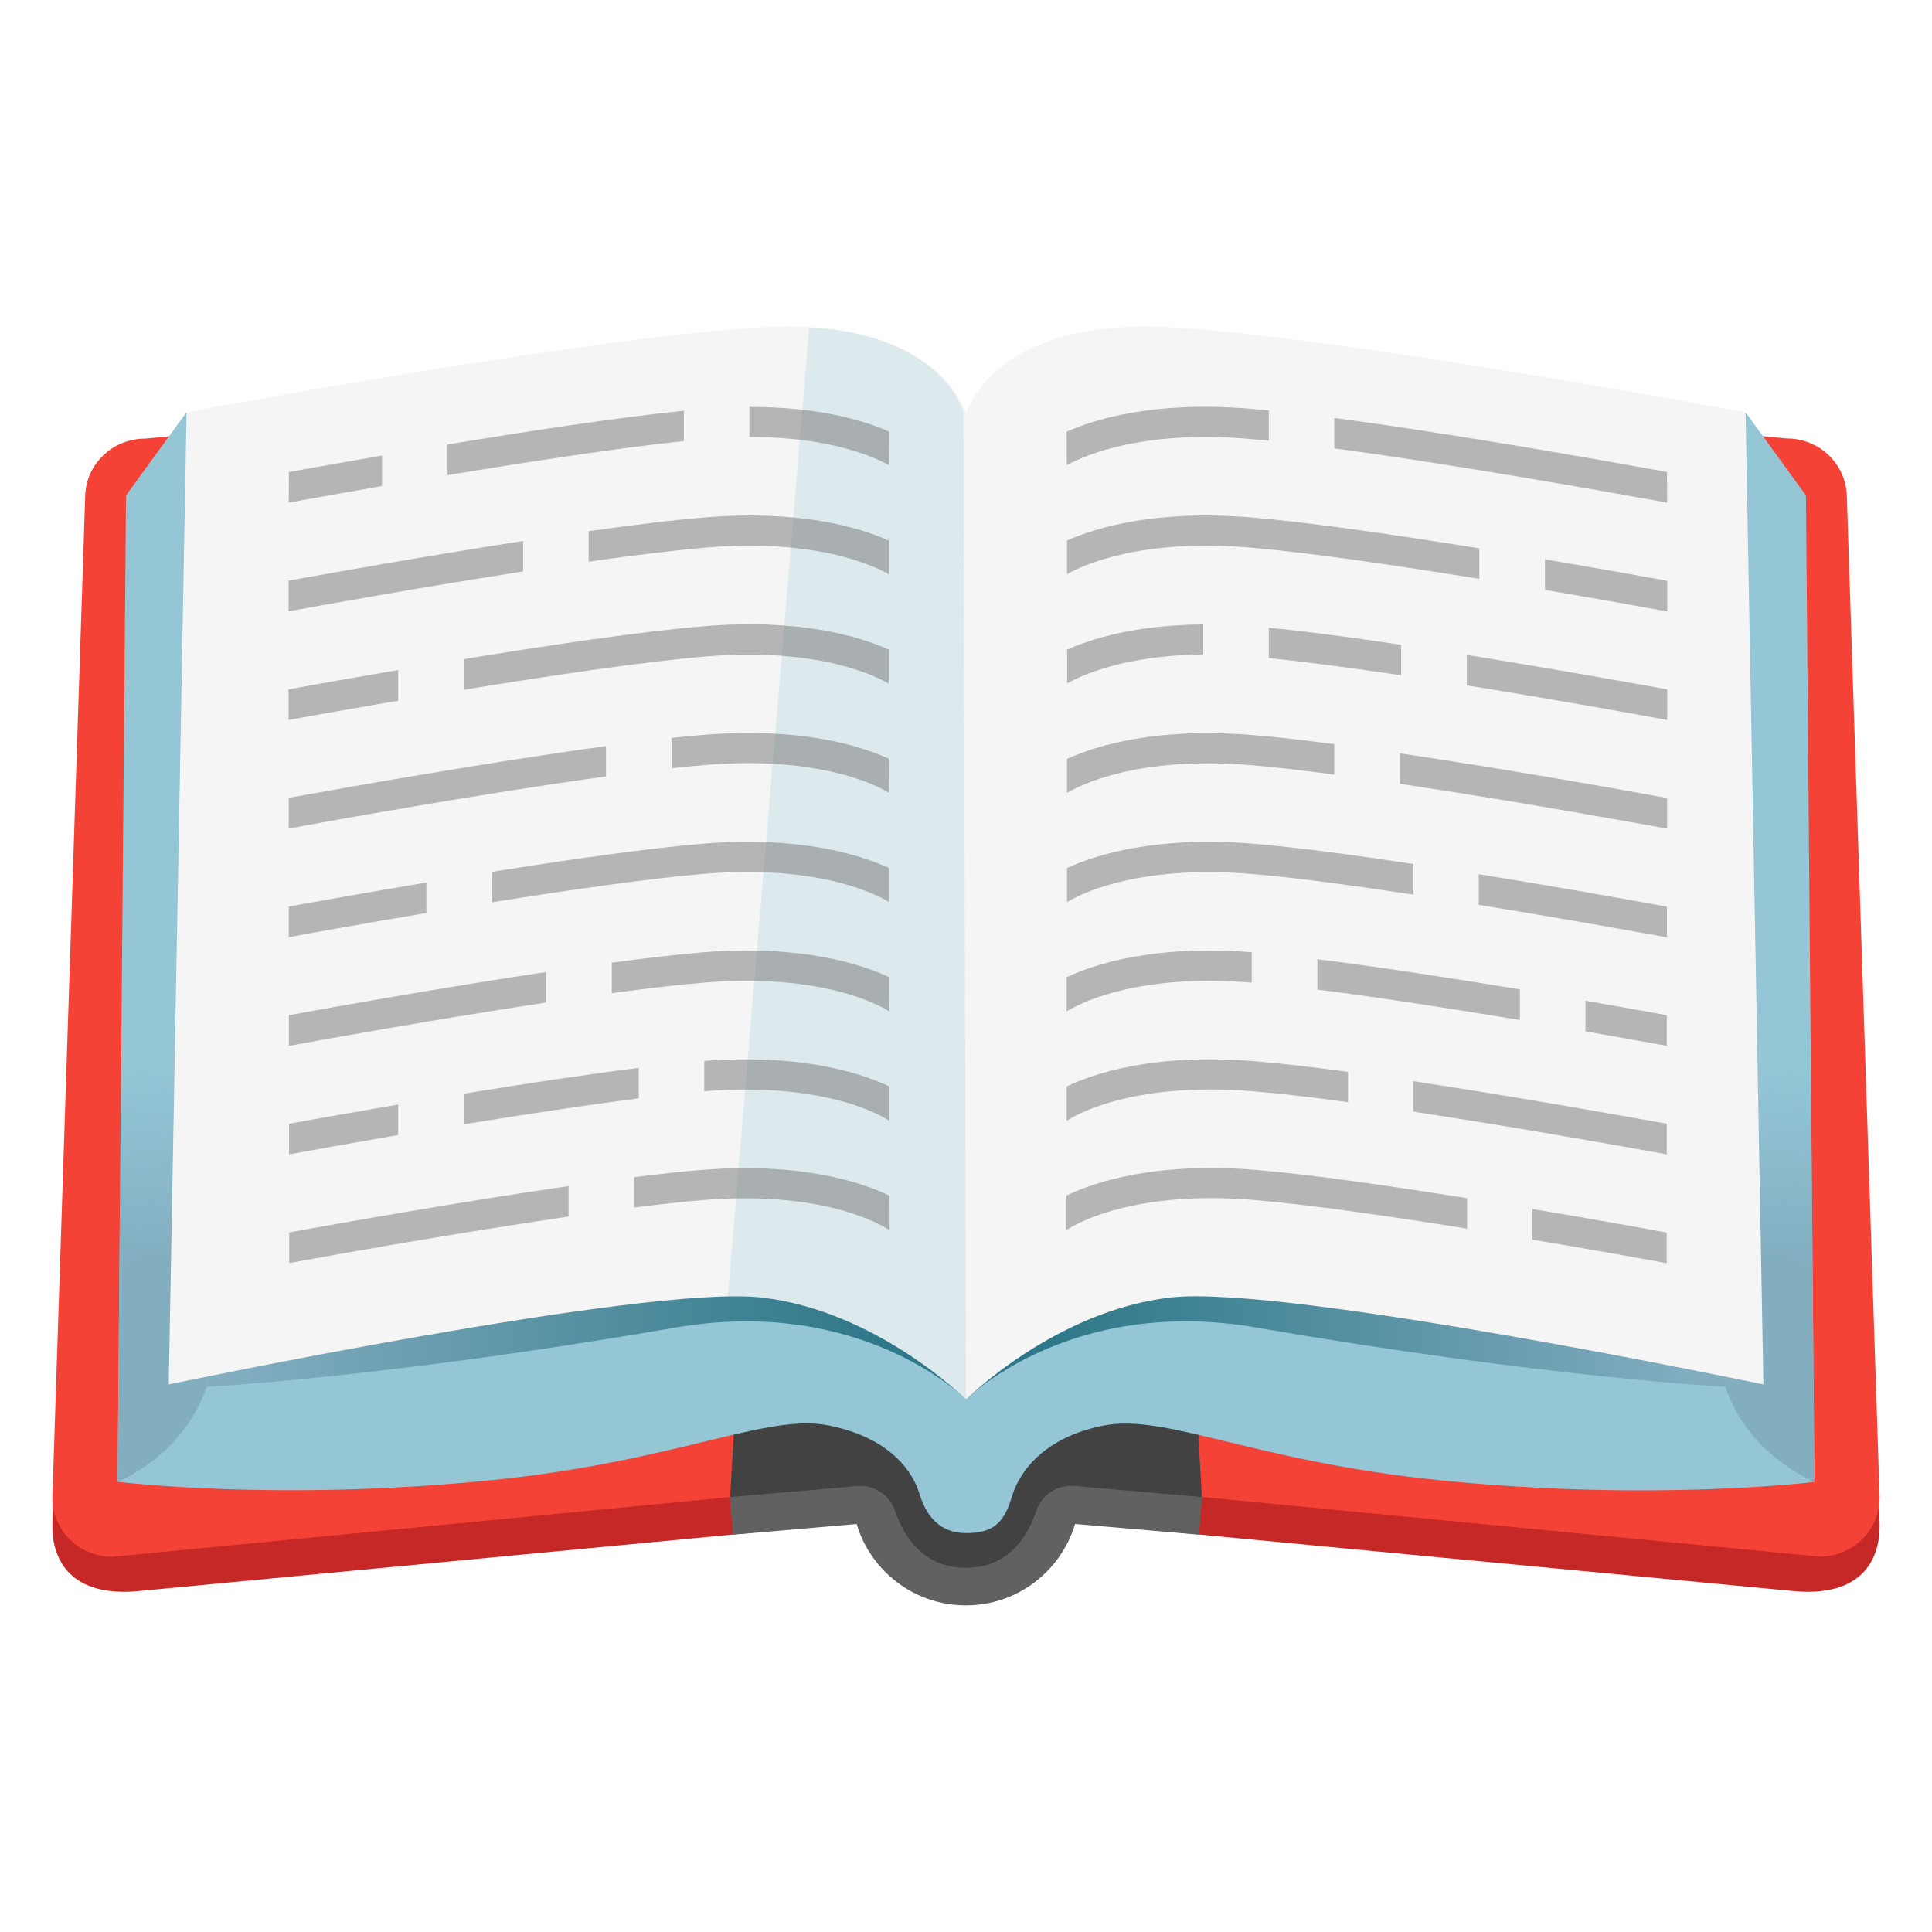
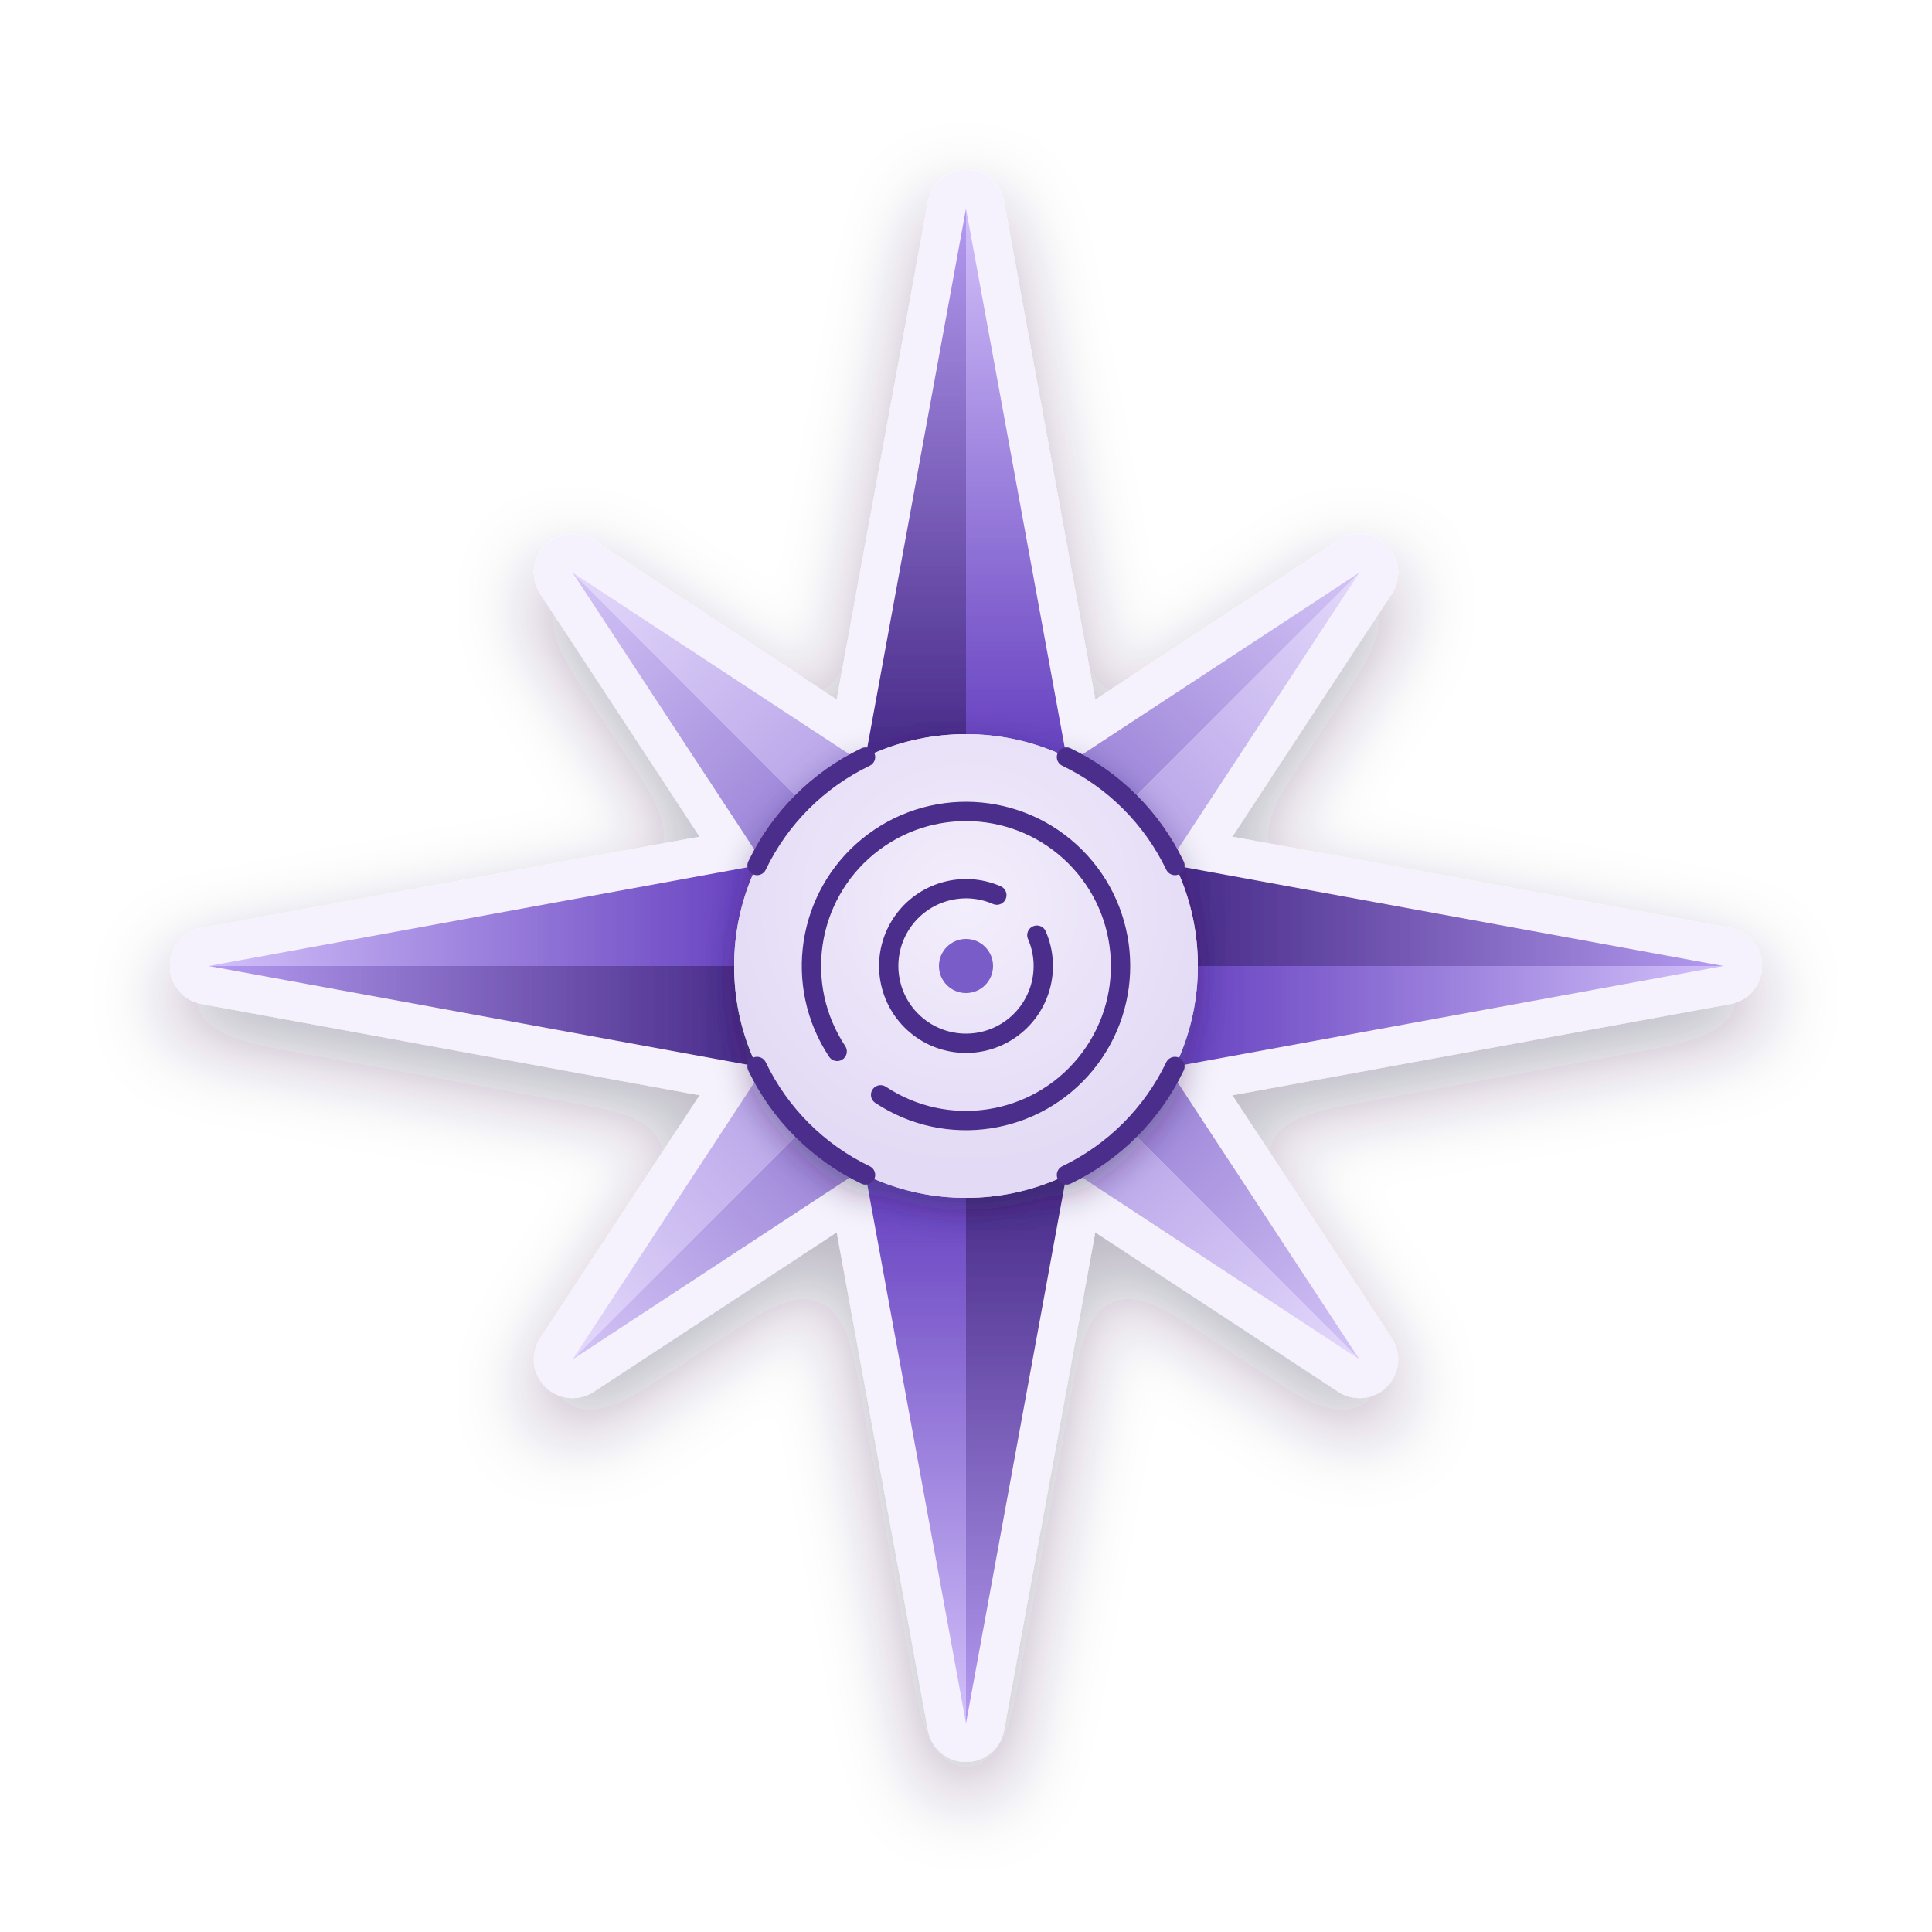
- <svg xmlns="http://www.w3.org/2000/svg" width="800px" height="800px" viewBox="0 0 128 128" aria-hidden="true" role="img" class="iconify iconify--noto" preserveAspectRatio="xMidYMid meet">
-   <path d="M70.24 100.79l48.55 4.62c4.57.44 5.74-2.11 5.74-4.27l-.05-2.62l-59.71-8.42c0 2.99 2.43 10.69 5.47 10.69z" fill="#c62828">
- 
- </path>
-   <path d="M72.01 98.51l7.64.67l40.91 3.95c2.2 0 3.97-1.75 3.97-3.91l-2.17-66.26c0-2.16-1.78-3.91-3.97-3.91l-46.38-4.38c-3.04 0-5.51 2.43-5.51 5.42v63c0 2.99 2.46 5.42 5.51 5.42z" fill="#f44336">
- 
- </path>
-   <path d="M57.76 100.79l-48.55 4.62c-4.57.44-5.74-2.11-5.74-4.27l.05-2.62l59.71-8.43c0 3-2.43 10.7-5.47 10.7z" fill="#c62828">
- 
- </path>
-   <path d="M55.99 98.51l-7.58.67l-40.97 3.96c-2.2 0-3.97-1.75-3.97-3.91l2.17-66.26c0-2.16 1.78-3.91 3.97-3.91l46.38-4.38c3.04 0 5.51 2.43 5.51 5.42v63c0 2.98-2.46 5.41-5.51 5.41z" fill="#f44336">
- 
- </path>
-   <path d="M78.75 83.68H49.27l-.9 15.53l9.2.86s1.97 4.92 6.43 4.92s6.43-4.92 6.43-4.92l9.2-.86l-.88-15.53z" fill="#424242">
- 
- </path>
-   <path fill="none" stroke="#616161" stroke-width="2.5" stroke-miterlimit="10" d="M79.54 100.43l-8.57-.74">
- 
- </path>
-   <path fill="none" stroke="#616161" stroke-width="2.5" stroke-miterlimit="10" d="M48.46 100.43l8.57-.74">
- 
- </path>
-   <path d="M119.65 32.82l-4-5.5L64 86.02l-51.65-58.7l-4 5.5l-.56 65.35s10.62 1.33 24.81-.11c12.36-1.25 18.18-4.45 22.31-3.62c4.96 1 5.86 4.05 6.02 4.57c.45 1.44 1.34 2.56 3.07 2.56s2.5-.6 3.03-2.38c.16-.52 1.1-3.74 6.06-4.74c4.13-.83 9.95 2.37 22.31 3.62c14.19 1.44 24.81.11 24.81.11l-.56-65.36z" fill="#94c6d6">
- 
- </path>
-   <linearGradient id="IconifyId17ecdb2904d178eab14703" gradientUnits="userSpaceOnUse" x1="50.885" y1="88.201" x2="50.638" y2="70.898" gradientTransform="matrix(-1 0 0 1 168.128 0)">
-     <stop offset=".267" stop-color="#82aec0">
- 
- </stop>
-     <stop offset="1" stop-color="#82aec0" stop-opacity="0">
- 
- </stop>
-   </linearGradient>
-   <path d="M114.3 91.87l.16-26.39h5.47l.28 32.69s-4.35-1.69-5.91-6.3z" fill="url(#IconifyId17ecdb2904d178eab14703)">
- 
- </path>
-   <linearGradient id="IconifyId17ecdb2904d178eab14704" gradientUnits="userSpaceOnUse" x1="98.211" y1="84.601" x2="55.4" y2="84.601" gradientTransform="matrix(-1 0 0 1 168.128 0)">
-     <stop offset="0" stop-color="#2f7889">
- 
- </stop>
-     <stop offset="1" stop-color="#82aec0">
- 
- </stop>
-   </linearGradient>
-   <path d="M114.55 76.49l-.25 15.39s-11.96-.62-31.01-3.92C70.83 85.8 64 92.72 64 92.72l-.11-16.23h50.66z" fill="url(#IconifyId17ecdb2904d178eab14704)">
- 
- </path>
-   <linearGradient id="IconifyId17ecdb2904d178eab14705" gradientUnits="userSpaceOnUse" x1="57.979" y1="84.601" x2="15.263" y2="84.601">
-     <stop offset="0" stop-color="#2f7889">
- 
- </stop>
-     <stop offset="1" stop-color="#82aec0">
- 
- </stop>
-   </linearGradient>
-   <path d="M13.45 76.49l.25 15.39s11.96-.62 31.01-3.92C57.17 85.8 64 92.72 64 92.72l-.11-16.23H13.45z" fill="url(#IconifyId17ecdb2904d178eab14705)">
- 
- </path>
-   <linearGradient id="IconifyId17ecdb2904d178eab14706" gradientUnits="userSpaceOnUse" x1="10.753" y1="88.201" x2="10.505" y2="70.898">
-     <stop offset=".267" stop-color="#82aec0">
- 
- </stop>
-     <stop offset="1" stop-color="#82aec0" stop-opacity="0">
- 
- </stop>
-   </linearGradient>
-   <path d="M13.7 91.87l-.16-26.39H8.06l-.27 32.69s4.34-1.69 5.91-6.3z" fill="url(#IconifyId17ecdb2904d178eab14706)">
- 
- </path>
-   <path d="M115.65 27.32s-26.54-4.99-38.19-5.64c-10.96-.61-13.21 4.97-13.43 5.64h-.04c-.23-.67-2.48-6.24-13.44-5.64c-11.65.65-38.19 5.64-38.19 5.64l-1.18 64.4s31.6-6.62 39.25-5.76S64 92.72 64 92.72v-.01v.01s5.93-5.9 13.58-6.76c7.65-.86 39.25 5.76 39.25 5.76l-1.18-64.4z" fill="#f5f5f5">
- 
- </path>
-   <path d="M53.62 21.69l-5.4 64.2c.85-.02 1.6 0 2.2.07c7.64.85 13.58 6.76 13.58 6.76l-.17-65.4s-1.3-5.12-10.21-5.63z" opacity=".26" fill="#94c6d6">
- 
- </path>
-   <g opacity=".5" fill="#757575">
-     <path d="M25.31 30.18c-2.7.47-4.91.87-6.17 1.09c0 .62 0 1.3-.01 2.03c1.11-.2 3.37-.61 6.18-1.1v-2.02z">
- 
- </path>
-     <path d="M49.65 26.96v1.99c5.33-.01 8.28 1.33 9.25 1.87c0-.83.01-1.57.01-2.22c-1.65-.74-4.67-1.65-9.26-1.64z">
- 
- </path>
-     <path d="M45.31 27.21c-4.33.44-10.36 1.36-15.66 2.24v2.03c5.26-.87 11.3-1.8 15.66-2.26v-2.01z">
- 
- </path>
-     <path d="M34.66 35.84c-6.46 1-12.94 2.16-15.54 2.63v2.03c2.26-.41 8.89-1.61 15.54-2.64v-2.02z">
- 
- </path>
-     <path d="M46.69 34.28c-2.11.17-4.8.51-7.69.91v2.02c2.95-.42 5.71-.76 7.85-.94c7.18-.59 10.97 1.17 12.03 1.77v-2.23c-1.96-.87-5.89-2.05-12.19-1.53z">
- 
- </path>
-     <path d="M26.38 44.39c-3.16.54-5.8 1.01-7.26 1.28v2.03c1.31-.24 3.99-.72 7.26-1.28v-2.03z">
- 
- </path>
-     <path d="M58.88 43.04c-1.95-.88-5.89-2.08-12.25-1.55c-4.07.33-10.3 1.26-15.91 2.18v2.03c5.66-.93 11.98-1.87 16.08-2.21c7.3-.6 11.1 1.23 12.08 1.8v-2.25z">
- 
- </path>
-     <path d="M58.89 50.27c-1.93-.88-5.89-2.11-12.3-1.58c-.65.05-1.35.12-2.09.2v2.01c.81-.09 1.56-.16 2.26-.22c7.44-.61 11.24 1.3 12.14 1.84c-.01-.75-.01-1.5-.01-2.25z">
- 
- </path>
-     <path d="M40.15 49.43c-7.82 1.07-17.56 2.8-21.02 3.43v2.03c3.05-.56 13.02-2.35 21.02-3.45v-2.01z">
- 
- </path>
-     <path d="M28.25 58.47c-3.93.66-7.33 1.27-9.12 1.59v2.03c1.62-.3 5.07-.92 9.12-1.6v-2.02z">
- 
- </path>
-     <path d="M58.9 57.51c-1.91-.88-5.89-2.14-12.36-1.61c-3.6.3-8.88 1.05-13.94 1.86v2.02c5.11-.82 10.48-1.59 14.1-1.89c7.63-.63 11.44 1.41 12.2 1.87v-2.25z">
- 
- </path>
-     <path d="M58.92 71.98c-1.82-.87-5.76-2.18-12.26-1.69v2.01c8.29-.67 12.05 1.81 12.26 1.96v-2.28z">
- 
- </path>
-     <g>
-       <path d="M26.38 73.18c-3.08.53-5.7.99-7.23 1.27v2.03c1.41-.26 4.05-.73 7.23-1.28v-2.02z">
- 
- </path>
-       <path d="M30.72 72.46v2.03c3.88-.63 8.05-1.27 11.6-1.72v-2.02c-3.53.44-7.7 1.07-11.6 1.71z">
- 
- </path>
-     </g>
-     <g>
-       <path d="M37.67 78.58c-7.16 1.04-15.21 2.47-18.51 3.07v2.03c2.99-.55 11.19-2.01 18.51-3.08v-2.02z">
- 
- </path>
-       <path d="M58.93 79.22c-1.81-.88-5.84-2.25-12.56-1.7c-1.27.1-2.75.27-4.36.47V80c1.67-.21 3.21-.38 4.52-.49c8.56-.71 12.32 1.95 12.36 1.97l.05-.06c0-.69 0-1.42-.01-2.2z">
- 
- </path>
-     </g>
-     <g>
-       <path d="M36.18 64.4c-6.82 1.02-14.05 2.31-17.04 2.86v2.03c2.68-.49 10.05-1.81 17.04-2.87V64.4z">
- 
- </path>
-       <path d="M58.91 64.74c-1.88-.88-5.87-2.18-12.43-1.64c-1.68.14-3.73.38-5.95.68v2.02c2.29-.31 4.4-.56 6.12-.7c7.88-.65 11.69 1.54 12.27 1.91c-.01-.74-.01-1.5-.01-2.27z">
- 
- </path>
+ <svg xmlns="http://www.w3.org/2000/svg" viewBox="0 0 200 200" width="400" height="400">
+   <defs>
+     <clipPath id="out">
+       <path clip-rule="evenodd" d="M0 0H200V200H0ZM70 100a30 30 0 1 0 60 0a30 30 0 1 0-60 0Z" />
+     </clipPath>
+     <filter id="star-1" x="-25%" y="-25%" width="150%" height="160%">
+       <feGaussianBlur in="SourceAlpha" stdDeviation="5" />
+       <feOffset dy="4" result="o" />
+       <feFlood flood-color="#2d2447" flood-opacity="0.32" />
+       <feComposite in2="o" operator="in" />
+       <feMerge>
+         <feMergeNode />
+         <feMergeNode in="SourceGraphic" />
+       </feMerge>
+     </filter>
+     <filter id="plate-1" x="-25%" y="-25%" width="150%" height="160%">
+       <feGaussianBlur in="SourceAlpha" stdDeviation="2" />
+       <feOffset dy="1.6" result="o" />
+       <feFlood flood-color="#2d2447" flood-opacity="0.35" />
+       <feComposite in2="o" operator="in" />
+       <feMerge>
+         <feMergeNode />
+         <feMergeNode in="SourceGraphic" />
+       </feMerge>
+     </filter>
+     <linearGradient id="bR-1" gradientUnits="userSpaceOnUse" x1="100" y1="2" x2="100" y2="70">
+       <stop offset="0" stop-color="#d2c0fa" />
+       <stop offset="1" stop-color="#6a46c2" />
+     </linearGradient>
+     <linearGradient id="bL-1" gradientUnits="userSpaceOnUse" x1="100" y1="2" x2="100" y2="70">
+       <stop offset="0" stop-color="#b49af0" />
+       <stop offset="1" stop-color="#4b2e8c" />
+     </linearGradient>
+     <linearGradient id="sR-1" gradientUnits="userSpaceOnUse" x1="100" y1="28" x2="100" y2="72">
+       <stop offset="0" stop-color="#e4d9fb" />
+       <stop offset="1" stop-color="#b7a3e8" />
+     </linearGradient>
+     <linearGradient id="sL-1" gradientUnits="userSpaceOnUse" x1="100" y1="28" x2="100" y2="72">
+       <stop offset="0" stop-color="#d3c4f6" />
+       <stop offset="1" stop-color="#9c84d8" />
+     </linearGradient>
+     <radialGradient id="d-1" gradientUnits="userSpaceOnUse" cx="100" cy="92" r="34">
+       <stop offset="0" stop-color="#f3eefc" />
+       <stop offset="1" stop-color="#e3daf5" />
+     </radialGradient>
+   </defs>
+   <g transform="translate(100 100) scale(0.8) translate(-100 -100)">
+     <g filter="url(#star-1)">
+       <g fill="#f6f2fd" stroke="#f6f2fd" stroke-width="10" stroke-linejoin="round" stroke-linecap="round">
+         <g transform="rotate(45 100 100)">
+           <polygon points="100,28 110.79,80 89.21,80" />
+         </g>
+         <g transform="rotate(135 100 100)">
+           <polygon points="100,28 110.79,80 89.21,80" />
+         </g>
+         <g transform="rotate(225 100 100)">
+           <polygon points="100,28 110.79,80 89.21,80" />
+         </g>
+         <g transform="rotate(315 100 100)">
+           <polygon points="100,28 110.79,80 89.21,80" />
+         </g>
+         <g transform="rotate(0 100 100)">
+           <polygon points="100,2 114.29,80 85.71,80" />
+         </g>
+         <g transform="rotate(90 100 100)">
+           <polygon points="100,2 114.29,80 85.71,80" />
+         </g>
+         <g transform="rotate(180 100 100)">
+           <polygon points="100,2 114.29,80 85.71,80" />
+         </g>
+         <g transform="rotate(270 100 100)">
+           <polygon points="100,2 114.29,80 85.71,80" />
+         </g>
+         <circle cx="100" cy="100" r="30" />
+       </g>
+       <g clip-path="url(#out)">
+         <g transform="rotate(45 100 100)">
+           <polygon points="100,28 110.79,80 100,80" fill="url(#sR-1)" />
+           <polygon points="100,28 89.21,80 100,80" fill="url(#sL-1)" />
+         </g>
+         <g transform="rotate(135 100 100)">
+           <polygon points="100,28 110.79,80 100,80" fill="url(#sR-1)" />
+           <polygon points="100,28 89.21,80 100,80" fill="url(#sL-1)" />
+         </g>
+         <g transform="rotate(225 100 100)">
+           <polygon points="100,28 110.79,80 100,80" fill="url(#sR-1)" />
+           <polygon points="100,28 89.21,80 100,80" fill="url(#sL-1)" />
+         </g>
+         <g transform="rotate(315 100 100)">
+           <polygon points="100,28 110.79,80 100,80" fill="url(#sR-1)" />
+           <polygon points="100,28 89.21,80 100,80" fill="url(#sL-1)" />
+         </g>
+         <g transform="rotate(0 100 100)">
+           <polygon points="100,2 114.29,80 100,80" fill="url(#bR-1)" />
+           <polygon points="100,2 85.71,80 100,80" fill="url(#bL-1)" />
+         </g>
+         <g transform="rotate(90 100 100)">
+           <polygon points="100,2 114.29,80 100,80" fill="url(#bR-1)" />
+           <polygon points="100,2 85.71,80 100,80" fill="url(#bL-1)" />
+         </g>
+         <g transform="rotate(180 100 100)">
+           <polygon points="100,2 114.29,80 100,80" fill="url(#bR-1)" />
+           <polygon points="100,2 85.71,80 100,80" fill="url(#bL-1)" />
+         </g>
+         <g transform="rotate(270 100 100)">
+           <polygon points="100,2 114.29,80 100,80" fill="url(#bR-1)" />
+           <polygon points="100,2 85.71,80 100,80" fill="url(#bL-1)" />
+         </g>
+       </g>
+       <g filter="url(#plate-1)">
+         <circle cx="100" cy="100" r="30" fill="url(#d-1)" />
+         <path d="M109.17 96.01A10 10 0 1 1 103.99 90.83M83.33 111.05A20 20 0 1 1 88.95 116.67M113.00 72.96A30 30 0 0 1 127.04 87.00M127.04 113.00A30 30 0 0 1 113.00 127.04M87.00 127.04A30 30 0 0 1 72.96 113.00M72.96 87.00A30 30 0 0 1 87.00 72.96" fill="none" stroke="#4b2e8c" stroke-width="2.5" stroke-linecap="round" />
+       </g>
+       <circle cx="100" cy="100" r="3.5" fill="#7a5cc8" />
    </g>
  </g>
-   <g opacity=".5" fill="#757575">
-     <path d="M88.41 29.71c8.28 1.1 19.1 3.06 22.04 3.59c0-.74 0-1.41-.01-2.03c-3.44-.63-13.97-2.51-22.04-3.58v2.02z">
- 
- </path>
-     <path d="M84.06 27.19c-.43-.04-.84-.08-1.23-.11c-6.27-.52-10.19.65-12.16 1.52c0 .65.01 1.4.01 2.22c1.12-.62 4.91-2.33 11.99-1.75c.44.04.91.08 1.39.13v-2.01z">
- 
- </path>
-     <path d="M102.36 39.08a673 673 0 0 1 8.1 1.43v-2.03c-1.57-.29-4.55-.82-8.1-1.42v2.02z">
- 
- </path>
-     <path d="M98.02 36.33c-5.41-.87-11.25-1.73-15.13-2.05c-6.3-.52-10.23.66-12.2 1.53v2.23c1.06-.6 4.85-2.36 12.03-1.77c3.91.32 9.84 1.2 15.29 2.08v-2.02z">
- 
- </path>
-     <path d="M97.18 43.39v2.02c5.81.93 11.22 1.91 13.28 2.29v-2.03c-2.33-.42-7.64-1.37-13.28-2.28z">
- 
- </path>
-     <path d="M88.4 49.3c-2.01-.26-3.87-.48-5.41-.6c-6.41-.53-10.37.7-12.3 1.58v2.25c.9-.53 4.71-2.45 12.14-1.84c1.58.13 3.5.35 5.57.63V49.3z">
- 
- </path>
-     <path d="M92.75 49.91v2.02c7.25 1.08 15.06 2.49 17.7 2.97v-2.03c-2.98-.55-10.63-1.91-17.7-2.96z">
- 
- </path>
-     <path d="M93.63 57.24c-3.95-.6-7.78-1.11-10.58-1.34c-6.48-.53-10.46.73-12.36 1.61v2.26c.76-.47 4.57-2.5 12.2-1.87c2.83.23 6.74.76 10.75 1.37v-2.03z">
- 
- </path>
-     <path d="M97.97 57.92v2.03c5.44.88 10.42 1.78 12.47 2.15v-2.03c-2.28-.42-7.18-1.3-12.47-2.15z">
- 
- </path>
-     <path d="M105.04 66.3v2.03c2.36.41 4.29.76 5.39.96v-2.03c-1.2-.22-3.1-.56-5.39-.96z">
- 
- </path>
-     <g>
-       <path d="M89.29 71.01c-2.29-.31-4.41-.56-6.13-.7c-6.64-.55-10.65.79-12.49 1.67v2.28c.21-.15 3.99-2.65 12.34-1.96c1.76.14 3.94.4 6.3.72v-2.01z">
- 
- </path>
-       <path d="M93.63 71.63v2.02c6.88 1.04 14.1 2.34 16.8 2.83v-2.03c-3-.54-10.08-1.8-16.8-2.82z">
- 
- </path>
-     </g>
-     <g>
-       <path d="M97.18 79.38c-5.07-.81-10.37-1.57-13.97-1.87c-6.73-.55-10.75.83-12.56 1.7v2.2l.05.06c.03-.02 3.79-2.68 12.36-1.97c3.63.3 9.02 1.08 14.14 1.9v-2.02z">
- 
- </path>
-       <path d="M101.53 80.1v2.03c3.89.65 7.21 1.25 8.89 1.56v-2.03c-1.83-.34-5.11-.93-8.89-1.56z">
- 
- </path>
-     </g>
-     <g>
-       <path d="M82.93 63.09c-6.46-.51-10.4.78-12.26 1.65v2.27c.58-.37 4.38-2.56 12.26-1.91v-2.01z">
- 
- </path>
-       <path d="M87.28 63.55v2.01c4.12.52 9.07 1.3 13.42 2.02v-2.03c-4.38-.72-9.33-1.49-13.42-2z">
- 
- </path>
-     </g>
-     <g>
-       <path d="M79.72 41.37c-4.48.03-7.43.95-9.02 1.67v2.24c.84-.48 3.71-1.87 9.02-1.92v-1.99z">
- 
- </path>
-       <path d="M84.06 41.59v2.01c2.49.25 5.58.67 8.77 1.14v-2.02c-3.2-.48-6.28-.89-8.77-1.13z">
- 
- </path>
-     </g>
-   </g>
-   <path d="M71.16 98.45c-1.12-.1-2.15.59-2.51 1.66c-.54 1.63-1.8 3.76-4.65 3.76c-2.88 0-4.15-2.14-4.7-3.77a2.415 2.415 0 0 0-2.48-1.64l-.39.03l.01.32a7.55 7.55 0 0 0 7.55 7.55a7.55 7.55 0 0 0 7.55-7.55c0-.1-.01-.33-.01-.33l-.37-.03z" fill="#616161">
- 
- </path>
</svg>
